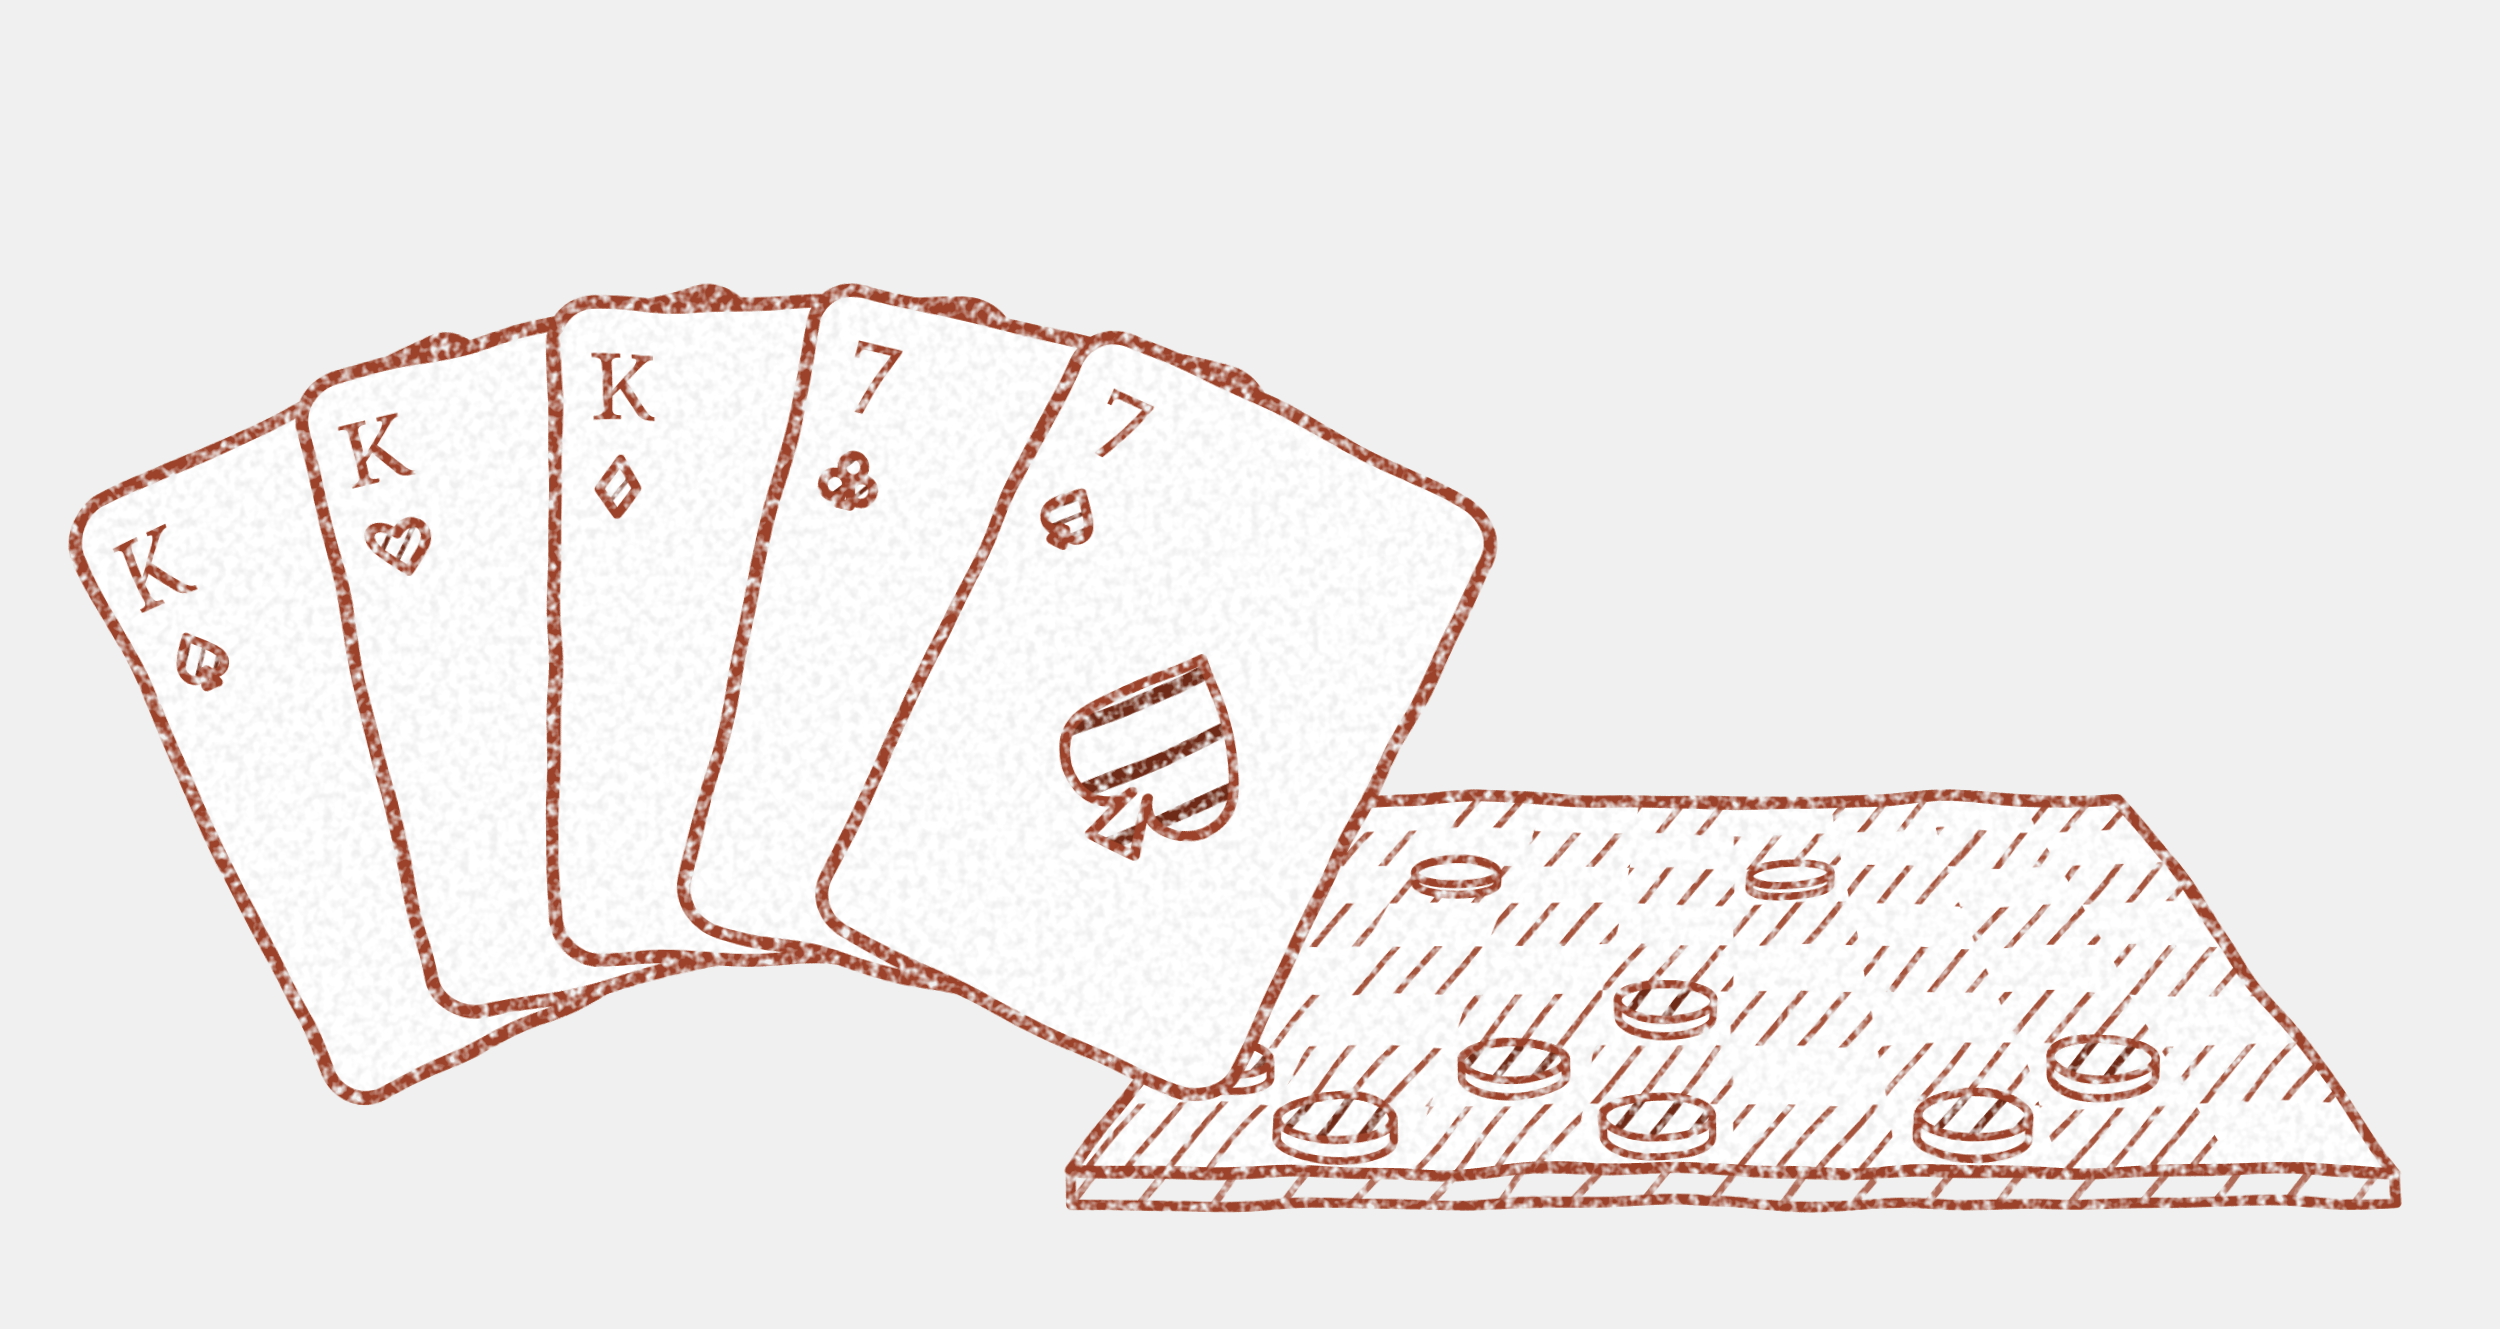
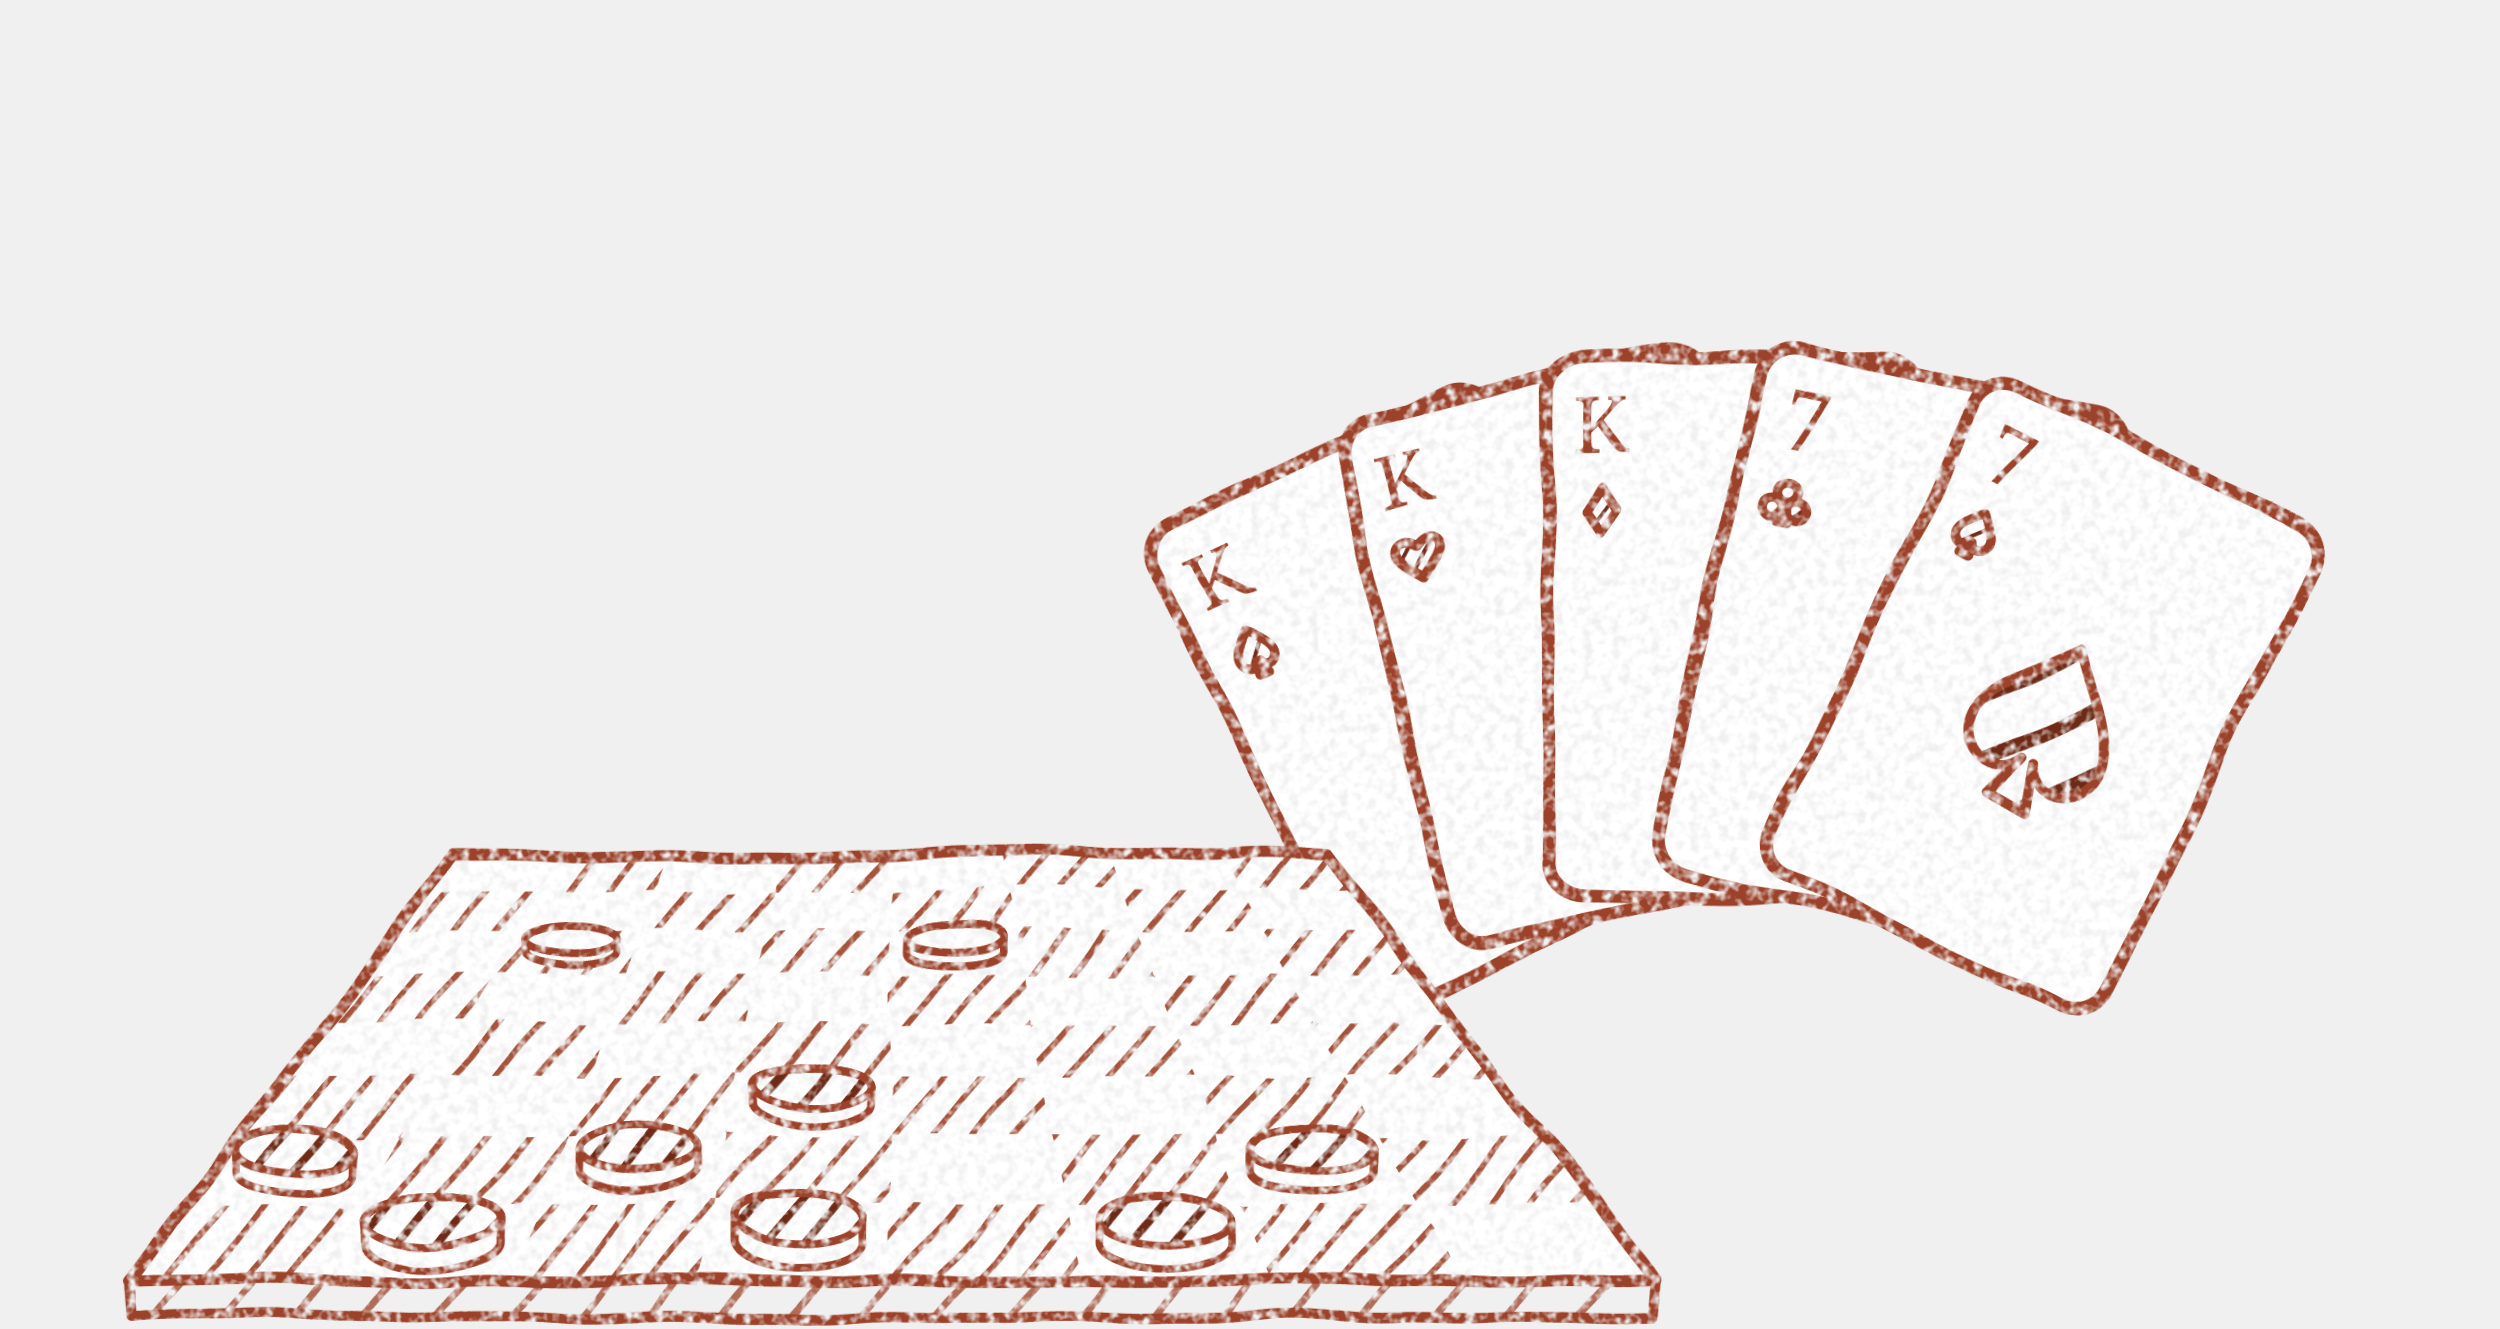
- <svg xmlns="http://www.w3.org/2000/svg" viewBox="0 0 320 170" role="img" aria-label="Sketch of a full house in poker beside a checkerboard">
+ <svg xmlns="http://www.w3.org/2000/svg" viewBox="0 0 320 170" role="img" aria-label="Sketch of a checkerboard in front, with a full house in poker behind it">
  <style>.ink path, .ink rect, .ink ellipse, .ink polygon, .ink circle { vector-effect: non-scaling-stroke; }</style>
  <defs>
    <filter id="crayon" x="-5%" y="-5%" width="110%" height="110%">
      <feTurbulence type="fractalNoise" baseFrequency="0.05" numOctaves="2" seed="4" result="wob" />
      <feDisplacementMap in="SourceGraphic" in2="wob" scale="2.2" xChannelSelector="R" yChannelSelector="G" result="moved" />
      <feTurbulence type="fractalNoise" baseFrequency="0.8" numOctaves="2" seed="9" result="grain" />
      <feColorMatrix in="grain" type="matrix" values="0 0 0 0 0  0 0 0 0 0  0 0 0 0 0  -3 0 0 0 2.3" result="tooth" />
      <feComposite in="moved" in2="tooth" operator="in" />
    </filter>
-     <pattern id="h-light-68" width="7" height="7" patternUnits="userSpaceOnUse" patternTransform="rotate(40) scale(1.4706)">
+     <pattern id="h-tight-46" width="4" height="4" patternUnits="userSpaceOnUse" patternTransform="rotate(40) scale(2.1739)">
+       <line x1="0" y1="0" x2="0" y2="4" stroke="#6e2a17" stroke-width="2.0" opacity="1.0" />
+     </pattern>
+     <pattern id="h-light-78" width="7" height="7" patternUnits="userSpaceOnUse" patternTransform="rotate(40) scale(1.2821)">
      <line x1="0" y1="0" x2="0" y2="7" stroke="#9c4329" stroke-width="1.8" opacity="0.75" />
    </pattern>
-     <pattern id="h-fine-68" width="4" height="4" patternUnits="userSpaceOnUse" patternTransform="rotate(40) scale(1.4706)">
+     <pattern id="h-fine-78" width="4" height="4" patternUnits="userSpaceOnUse" patternTransform="rotate(40) scale(1.2821)">
      <line x1="0" y1="0" x2="0" y2="4" stroke="#9c4329" stroke-width="1.5" opacity="0.9" />
    </pattern>
-     <pattern id="h-tight-68" width="4" height="4" patternUnits="userSpaceOnUse" patternTransform="rotate(40) scale(1.4706)">
-       <line x1="0" y1="0" x2="0" y2="4" stroke="#6e2a17" stroke-width="2.0" opacity="1.0" />
-     </pattern>
-     <pattern id="h-tight-56" width="4" height="4" patternUnits="userSpaceOnUse" patternTransform="rotate(40) scale(1.7857)">
+     <pattern id="h-tight-78" width="4" height="4" patternUnits="userSpaceOnUse" patternTransform="rotate(40) scale(1.2821)">
      <line x1="0" y1="0" x2="0" y2="4" stroke="#6e2a17" stroke-width="2.0" opacity="1.0" />
    </pattern>
  </defs>
  <g class="ink" filter="url(#crayon)" fill="none" stroke="#9c4329" stroke-linecap="round" stroke-linejoin="round">
-     <g transform="translate(222 150) scale(0.68)">
-       <path d="M-125 0 L-125 6 L125 6 L125 0" fill="url(#h-light-68)" stroke-width="1.3" />
+     <g transform="translate(222 170) scale(0.46)">
+       <g transform="rotate(-26.0)">
+         <rect x="-52.0" y="-270" width="104" height="150" rx="10" fill="#fff" stroke-width="1.7" />
+         <text x="-37.0" y="-243" text-anchor="middle" font-family="Georgia, serif" font-size="22" fill="#9c4329" stroke="none">K</text>
+         <path d="M0 -12 C -9 -3, -13 2, -9 7 C -6 10, -2 9, -1 6 L -3 13 L 3 13 L 1 6 C 2 9, 6 10, 9 7 C 13 2, 9 -3, 0 -12 Z" transform="translate(-37.0 -228) scale(0.5)" fill="url(#h-tight-46)" stroke-width="1.2" />
+         <path d="M47.0 -262 L47.0 -128" stroke="#9c4329" stroke-width="3" opacity="0.18" />
+       </g>
+       <g transform="rotate(-13.0)">
+         <rect x="-52.0" y="-270" width="104" height="150" rx="10" fill="#fff" stroke-width="1.7" />
+         <text x="-37.0" y="-243" text-anchor="middle" font-family="Georgia, serif" font-size="22" fill="#9c4329" stroke="none">K</text>
+         <path d="M0 11 C -6 5, -12 0, -12 -5 C -12 -10, -6 -12, 0 -6 C 6 -12, 12 -10, 12 -5 C 12 0, 6 5, 0 11 Z" transform="translate(-37.0 -228) scale(0.5)" fill="url(#h-tight-46)" stroke-width="1.2" />
+         <path d="M47.0 -262 L47.0 -128" stroke="#9c4329" stroke-width="3" opacity="0.18" />
+       </g>
+       <g transform="rotate(0.0)">
+         <rect x="-52.0" y="-270" width="104" height="150" rx="10" fill="#fff" stroke-width="1.7" />
+         <text x="-37.0" y="-243" text-anchor="middle" font-family="Georgia, serif" font-size="22" fill="#9c4329" stroke="none">K</text>
+         <path d="M0 -12 L 9 0 L 0 12 L -9 0 Z" transform="translate(-37.0 -228) scale(0.5)" fill="url(#h-tight-46)" stroke-width="1.2" />
+         <path d="M47.0 -262 L47.0 -128" stroke="#9c4329" stroke-width="3" opacity="0.18" />
+       </g>
+       <g transform="rotate(13.0)">
+         <rect x="-52.0" y="-270" width="104" height="150" rx="10" fill="#fff" stroke-width="1.7" />
+         <text x="-37.0" y="-243" text-anchor="middle" font-family="Georgia, serif" font-size="22" fill="#9c4329" stroke="none">7</text>
+         <path d="M-1 3 L -3 12 L 3 12 L 1 3 Z M0 -11 a5.5 5.5 0 1 0 0.01 0 Z M-6.5 -1 a5.5 5.5 0 1 0 0.01 0 Z M6.5 -1 a5.5 5.5 0 1 0 0.01 0 Z" transform="translate(-37.0 -228) scale(0.5)" fill="url(#h-tight-46)" stroke-width="1.2" />
+         <path d="M47.0 -262 L47.0 -128" stroke="#9c4329" stroke-width="3" opacity="0.18" />
+       </g>
+       <g transform="rotate(26.0)">
+         <rect x="-52.0" y="-270" width="104" height="150" rx="10" fill="#fff" stroke-width="1.7" />
+         <text x="-37.0" y="-243" text-anchor="middle" font-family="Georgia, serif" font-size="22" fill="#9c4329" stroke="none">7</text>
+         <path d="M0 -12 C -9 -3, -13 2, -9 7 C -6 10, -2 9, -1 6 L -3 13 L 3 13 L 1 6 C 2 9, 6 10, 9 7 C 13 2, 9 -3, 0 -12 Z" transform="translate(-37.0 -228) scale(0.5)" fill="url(#h-tight-46)" stroke-width="1.2" />
+         <path d="M0 -12 C -9 -3, -13 2, -9 7 C -6 10, -2 9, -1 6 L -3 13 L 3 13 L 1 6 C 2 9, 6 10, 9 7 C 13 2, 9 -3, 0 -12 Z" transform="translate(4 -189.0) scale(1.9)" fill="url(#h-tight-46)" stroke-width="1.3" />
+       </g>
+     </g>
+     <g transform="translate(114 164) scale(0.78)">
+       <path d="M-125 0 L-125 6 L125 6 L125 0" fill="url(#h-light-78)" stroke-width="1.3" />
      <path d="M-125 0 L125 0 L72 -70 L-72 -70 Z" fill="#fff" stroke-width="1.5" />
-       <path d="M-125.0 -0.0 L-93.8 -0.0 L-86.5 -12.7 L-115.4 -12.7 Z M-62.5 -0.0 L-31.2 -0.0 L-28.8 -12.7 L-57.7 -12.7 Z M0.0 -0.0 L31.2 -0.0 L28.8 -12.7 L0.0 -12.7 Z M62.5 -0.0 L93.8 -0.0 L86.5 -12.7 L57.7 -12.7 Z M-86.5 -12.7 L-57.7 -12.7 L-53.5 -23.8 L-80.2 -23.8 Z M-28.8 -12.7 L0.0 -12.7 L0.0 -23.8 L-26.7 -23.8 Z M28.8 -12.7 L57.7 -12.7 L53.5 -23.8 L26.7 -23.8 Z M86.5 -12.7 L115.4 -12.7 L106.9 -23.8 L80.2 -23.8 Z M-106.9 -23.8 L-80.2 -23.8 L-74.6 -33.7 L-99.5 -33.7 Z M-53.5 -23.8 L-26.7 -23.8 L-24.9 -33.7 L-49.7 -33.7 Z M0.0 -23.8 L26.7 -23.8 L24.9 -33.7 L0.0 -33.7 Z M53.5 -23.8 L80.2 -23.8 L74.6 -33.7 L49.7 -33.7 Z M-74.6 -33.7 L-49.7 -33.7 L-46.4 -42.5 L-69.6 -42.5 Z M-24.9 -33.7 L0.0 -33.7 L0.0 -42.5 L-23.2 -42.5 Z M24.9 -33.7 L49.7 -33.7 L46.4 -42.5 L23.2 -42.5 Z M74.6 -33.7 L99.5 -33.7 L92.8 -42.5 L69.6 -42.5 Z M-92.8 -42.5 L-69.6 -42.5 L-65.1 -50.5 L-86.8 -50.5 Z M-46.4 -42.5 L-23.2 -42.5 L-21.7 -50.5 L-43.4 -50.5 Z M0.0 -42.5 L23.2 -42.5 L21.7 -50.5 L0.0 -50.5 Z M46.4 -42.5 L69.6 -42.5 L65.1 -50.5 L43.4 -50.5 Z M-65.1 -50.5 L-43.4 -50.5 L-40.7 -57.6 L-61.0 -57.6 Z M-21.7 -50.5 L0.0 -50.5 L0.0 -57.6 L-20.3 -57.6 Z M21.7 -50.5 L43.4 -50.5 L40.7 -57.6 L20.3 -57.6 Z M65.1 -50.5 L86.8 -50.5 L81.4 -57.6 L61.0 -57.6 Z M-81.4 -57.6 L-61.0 -57.6 L-57.4 -64.1 L-76.5 -64.1 Z M-40.7 -57.6 L-20.3 -57.6 L-19.1 -64.1 L-38.2 -64.1 Z M0.0 -57.6 L20.3 -57.6 L19.1 -64.1 L0.0 -64.1 Z M40.7 -57.6 L61.0 -57.6 L57.4 -64.1 L38.2 -64.1 Z M-57.4 -64.1 L-38.2 -64.1 L-36.0 -70.0 L-54.0 -70.0 Z M-19.1 -64.1 L0.0 -64.1 L0.0 -70.0 L-18.0 -70.0 Z M19.1 -64.1 L38.2 -64.1 L36.0 -70.0 L18.0 -70.0 Z M57.4 -64.1 L76.5 -64.1 L72.0 -70.0 L54.0 -70.0 Z" stroke="none" fill="url(#h-fine-68)" />
+       <path d="M-125.0 -0.0 L-93.8 -0.0 L-86.5 -12.7 L-115.4 -12.7 Z M-62.5 -0.0 L-31.2 -0.0 L-28.8 -12.7 L-57.7 -12.7 Z M0.0 -0.0 L31.2 -0.0 L28.8 -12.7 L0.0 -12.7 Z M62.5 -0.0 L93.8 -0.0 L86.5 -12.7 L57.7 -12.7 Z M-86.5 -12.7 L-57.7 -12.7 L-53.5 -23.8 L-80.2 -23.8 Z M-28.8 -12.7 L0.0 -12.7 L0.0 -23.8 L-26.7 -23.8 Z M28.8 -12.7 L57.7 -12.7 L53.5 -23.8 L26.7 -23.8 Z M86.5 -12.7 L115.4 -12.7 L106.9 -23.8 L80.2 -23.8 Z M-106.9 -23.8 L-80.2 -23.8 L-74.6 -33.7 L-99.5 -33.7 Z M-53.5 -23.8 L-26.7 -23.8 L-24.9 -33.7 L-49.7 -33.7 Z M0.0 -23.8 L26.7 -23.8 L24.9 -33.7 L0.0 -33.7 Z M53.5 -23.8 L80.2 -23.8 L74.6 -33.7 L49.7 -33.7 Z M-74.6 -33.7 L-49.7 -33.7 L-46.4 -42.5 L-69.6 -42.5 Z M-24.9 -33.7 L0.0 -33.7 L0.0 -42.5 L-23.2 -42.5 Z M24.9 -33.7 L49.7 -33.7 L46.4 -42.5 L23.2 -42.5 Z M74.6 -33.7 L99.5 -33.7 L92.8 -42.5 L69.6 -42.5 Z M-92.8 -42.5 L-69.6 -42.5 L-65.1 -50.5 L-86.8 -50.5 Z M-46.4 -42.5 L-23.2 -42.5 L-21.7 -50.5 L-43.4 -50.5 Z M0.0 -42.5 L23.2 -42.5 L21.7 -50.5 L0.0 -50.5 Z M46.4 -42.5 L69.6 -42.5 L65.1 -50.5 L43.4 -50.5 Z M-65.1 -50.5 L-43.4 -50.5 L-40.7 -57.6 L-61.0 -57.6 Z M-21.7 -50.5 L0.0 -50.5 L0.0 -57.6 L-20.3 -57.6 Z M21.7 -50.5 L43.4 -50.5 L40.7 -57.6 L20.3 -57.6 Z M65.1 -50.5 L86.8 -50.5 L81.4 -57.6 L61.0 -57.6 Z M-81.4 -57.6 L-61.0 -57.6 L-57.4 -64.1 L-76.5 -64.1 Z M-40.7 -57.6 L-20.3 -57.6 L-19.1 -64.1 L-38.2 -64.1 Z M0.0 -57.6 L20.3 -57.6 L19.1 -64.1 L0.0 -64.1 Z M40.7 -57.6 L61.0 -57.6 L57.4 -64.1 L38.2 -64.1 Z M-57.4 -64.1 L-38.2 -64.1 L-36.0 -70.0 L-54.0 -70.0 Z M-19.1 -64.1 L0.0 -64.1 L0.0 -70.0 L-18.0 -70.0 Z M19.1 -64.1 L38.2 -64.1 L36.0 -70.0 L18.0 -70.0 Z M57.4 -64.1 L76.5 -64.1 L72.0 -70.0 L54.0 -70.0 Z" stroke="none" fill="url(#h-fine-78)" />
      <path d="M-85.9 -6.3 L-85.9 -10.2 A10.8 4.1 0 0 1 -64.3 -10.2 L-64.3 -6.3 A10.8 4.1 0 0 1 -85.9 -6.3 Z" fill="#fff" stroke-width="1" />
-       <ellipse cx="-75.1" cy="-10.2" rx="10.8" ry="4.1" fill="url(#h-tight-68)" stroke-width="1" />
+       <ellipse cx="-75.1" cy="-10.2" rx="10.8" ry="4.1" fill="url(#h-tight-78)" stroke-width="1" />
      <path d="M-25.8 -6.3 L-25.8 -10.2 A10.8 4.1 0 0 1 -4.2 -10.2 L-4.2 -6.3 A10.8 4.1 0 0 1 -25.8 -6.3 Z" fill="#fff" stroke-width="1" />
-       <ellipse cx="-15.0" cy="-10.2" rx="10.8" ry="4.1" fill="url(#h-tight-68)" stroke-width="1" />
+       <ellipse cx="-15.0" cy="-10.2" rx="10.8" ry="4.1" fill="url(#h-tight-78)" stroke-width="1" />
      <path d="M34.3 -6.3 L34.3 -10.2 A10.8 4.1 0 0 1 55.9 -10.2 L55.9 -6.3 A10.8 4.1 0 0 1 34.3 -6.3 Z" fill="#fff" stroke-width="1" />
-       <ellipse cx="45.1" cy="-10.2" rx="10.8" ry="4.1" fill="url(#h-tight-68)" stroke-width="1" />
+       <ellipse cx="45.1" cy="-10.2" rx="10.8" ry="4.1" fill="url(#h-tight-78)" stroke-width="1" />
      <path d="M-107.3 -18.3 L-107.3 -21.6 A10.0 3.6 0 0 1 -87.3 -21.6 L-87.3 -18.3 A10.0 3.6 0 0 1 -107.3 -18.3 Z" fill="#fff" stroke-width="1" />
-       <ellipse cx="-97.3" cy="-21.6" rx="10.0" ry="3.6" fill="url(#h-tight-68)" stroke-width="1" />
+       <ellipse cx="-97.3" cy="-21.6" rx="10.0" ry="3.6" fill="url(#h-tight-78)" stroke-width="1" />
      <path d="M-51.7 -18.3 L-51.7 -21.6 A10.0 3.6 0 0 1 -31.7 -21.6 L-31.7 -18.3 A10.0 3.6 0 0 1 -51.7 -18.3 Z" fill="#fff" stroke-width="1" />
-       <ellipse cx="-41.7" cy="-21.6" rx="10.0" ry="3.6" fill="url(#h-tight-68)" stroke-width="1" />
+       <ellipse cx="-41.7" cy="-21.6" rx="10.0" ry="3.6" fill="url(#h-tight-78)" stroke-width="1" />
      <path d="M59.5 -18.3 L59.5 -21.6 A10.0 3.6 0 0 1 79.5 -21.6 L79.5 -18.3 A10.0 3.6 0 0 1 59.5 -18.3 Z" fill="#fff" stroke-width="1" />
-       <ellipse cx="69.5" cy="-21.6" rx="10.0" ry="3.6" fill="url(#h-tight-68)" stroke-width="1" />
+       <ellipse cx="69.5" cy="-21.6" rx="10.0" ry="3.6" fill="url(#h-tight-78)" stroke-width="1" />
      <path d="M-22.2 -28.8 L-22.2 -31.8 A9.3 3.2 0 0 1 -3.6 -31.8 L-3.6 -28.8 A9.3 3.2 0 0 1 -22.2 -28.8 Z" fill="#fff" stroke-width="1" />
-       <ellipse cx="-12.9" cy="-31.8" rx="9.3" ry="3.2" fill="url(#h-tight-68)" stroke-width="1" />
+       <ellipse cx="-12.9" cy="-31.8" rx="9.3" ry="3.2" fill="url(#h-tight-78)" stroke-width="1" />
      <path d="M2.9 -54.0 L2.9 -56.2 A7.6 2.3 0 0 1 18.1 -56.2 L18.1 -54.0 A7.6 2.3 0 0 1 2.9 -54.0 Z" fill="#fff" stroke-width="1" />
      <ellipse cx="10.5" cy="-56.2" rx="7.6" ry="2.3" fill="#fff" stroke-width="1" />
      <path d="M-60.1 -54.0 L-60.1 -56.2 A7.6 2.3 0 0 1 -45.0 -56.2 L-45.0 -54.0 A7.6 2.3 0 0 1 -60.1 -54.0 Z" fill="#fff" stroke-width="1" />
      <ellipse cx="-52.6" cy="-56.2" rx="7.6" ry="2.3" fill="#fff" stroke-width="1" />
    </g>
-     <g transform="translate(100 190) scale(0.56)">
-       <g transform="rotate(-26.0)">
-         <rect x="-52.0" y="-270" width="104" height="150" rx="10" fill="#fff" stroke-width="1.7" />
-         <text x="-37.0" y="-243" text-anchor="middle" font-family="Georgia, serif" font-size="22" fill="#9c4329" stroke="none">K</text>
-         <path d="M0 -12 C -9 -3, -13 2, -9 7 C -6 10, -2 9, -1 6 L -3 13 L 3 13 L 1 6 C 2 9, 6 10, 9 7 C 13 2, 9 -3, 0 -12 Z" transform="translate(-37.0 -228) scale(0.5)" fill="url(#h-tight-56)" stroke-width="1.2" />
-         <path d="M47.0 -262 L47.0 -128" stroke="#9c4329" stroke-width="3" opacity="0.18" />
-       </g>
-       <g transform="rotate(-13.0)">
-         <rect x="-52.0" y="-270" width="104" height="150" rx="10" fill="#fff" stroke-width="1.7" />
-         <text x="-37.0" y="-243" text-anchor="middle" font-family="Georgia, serif" font-size="22" fill="#9c4329" stroke="none">K</text>
-         <path d="M0 11 C -6 5, -12 0, -12 -5 C -12 -10, -6 -12, 0 -6 C 6 -12, 12 -10, 12 -5 C 12 0, 6 5, 0 11 Z" transform="translate(-37.0 -228) scale(0.5)" fill="url(#h-tight-56)" stroke-width="1.2" />
-         <path d="M47.0 -262 L47.0 -128" stroke="#9c4329" stroke-width="3" opacity="0.18" />
-       </g>
-       <g transform="rotate(0.0)">
-         <rect x="-52.0" y="-270" width="104" height="150" rx="10" fill="#fff" stroke-width="1.7" />
-         <text x="-37.0" y="-243" text-anchor="middle" font-family="Georgia, serif" font-size="22" fill="#9c4329" stroke="none">K</text>
-         <path d="M0 -12 L 9 0 L 0 12 L -9 0 Z" transform="translate(-37.0 -228) scale(0.5)" fill="url(#h-tight-56)" stroke-width="1.2" />
-         <path d="M47.0 -262 L47.0 -128" stroke="#9c4329" stroke-width="3" opacity="0.18" />
-       </g>
-       <g transform="rotate(13.0)">
-         <rect x="-52.0" y="-270" width="104" height="150" rx="10" fill="#fff" stroke-width="1.7" />
-         <text x="-37.0" y="-243" text-anchor="middle" font-family="Georgia, serif" font-size="22" fill="#9c4329" stroke="none">7</text>
-         <path d="M-1 3 L -3 12 L 3 12 L 1 3 Z M0 -11 a5.5 5.5 0 1 0 0.01 0 Z M-6.5 -1 a5.5 5.5 0 1 0 0.01 0 Z M6.5 -1 a5.5 5.5 0 1 0 0.01 0 Z" transform="translate(-37.0 -228) scale(0.5)" fill="url(#h-tight-56)" stroke-width="1.2" />
-         <path d="M47.0 -262 L47.0 -128" stroke="#9c4329" stroke-width="3" opacity="0.18" />
-       </g>
-       <g transform="rotate(26.0)">
-         <rect x="-52.0" y="-270" width="104" height="150" rx="10" fill="#fff" stroke-width="1.7" />
-         <text x="-37.0" y="-243" text-anchor="middle" font-family="Georgia, serif" font-size="22" fill="#9c4329" stroke="none">7</text>
-         <path d="M0 -12 C -9 -3, -13 2, -9 7 C -6 10, -2 9, -1 6 L -3 13 L 3 13 L 1 6 C 2 9, 6 10, 9 7 C 13 2, 9 -3, 0 -12 Z" transform="translate(-37.0 -228) scale(0.5)" fill="url(#h-tight-56)" stroke-width="1.2" />
-         <path d="M0 -12 C -9 -3, -13 2, -9 7 C -6 10, -2 9, -1 6 L -3 13 L 3 13 L 1 6 C 2 9, 6 10, 9 7 C 13 2, 9 -3, 0 -12 Z" transform="translate(4 -189.0) scale(1.9)" fill="url(#h-tight-56)" stroke-width="1.3" />
-       </g>
-     </g>
  </g>
</svg>
